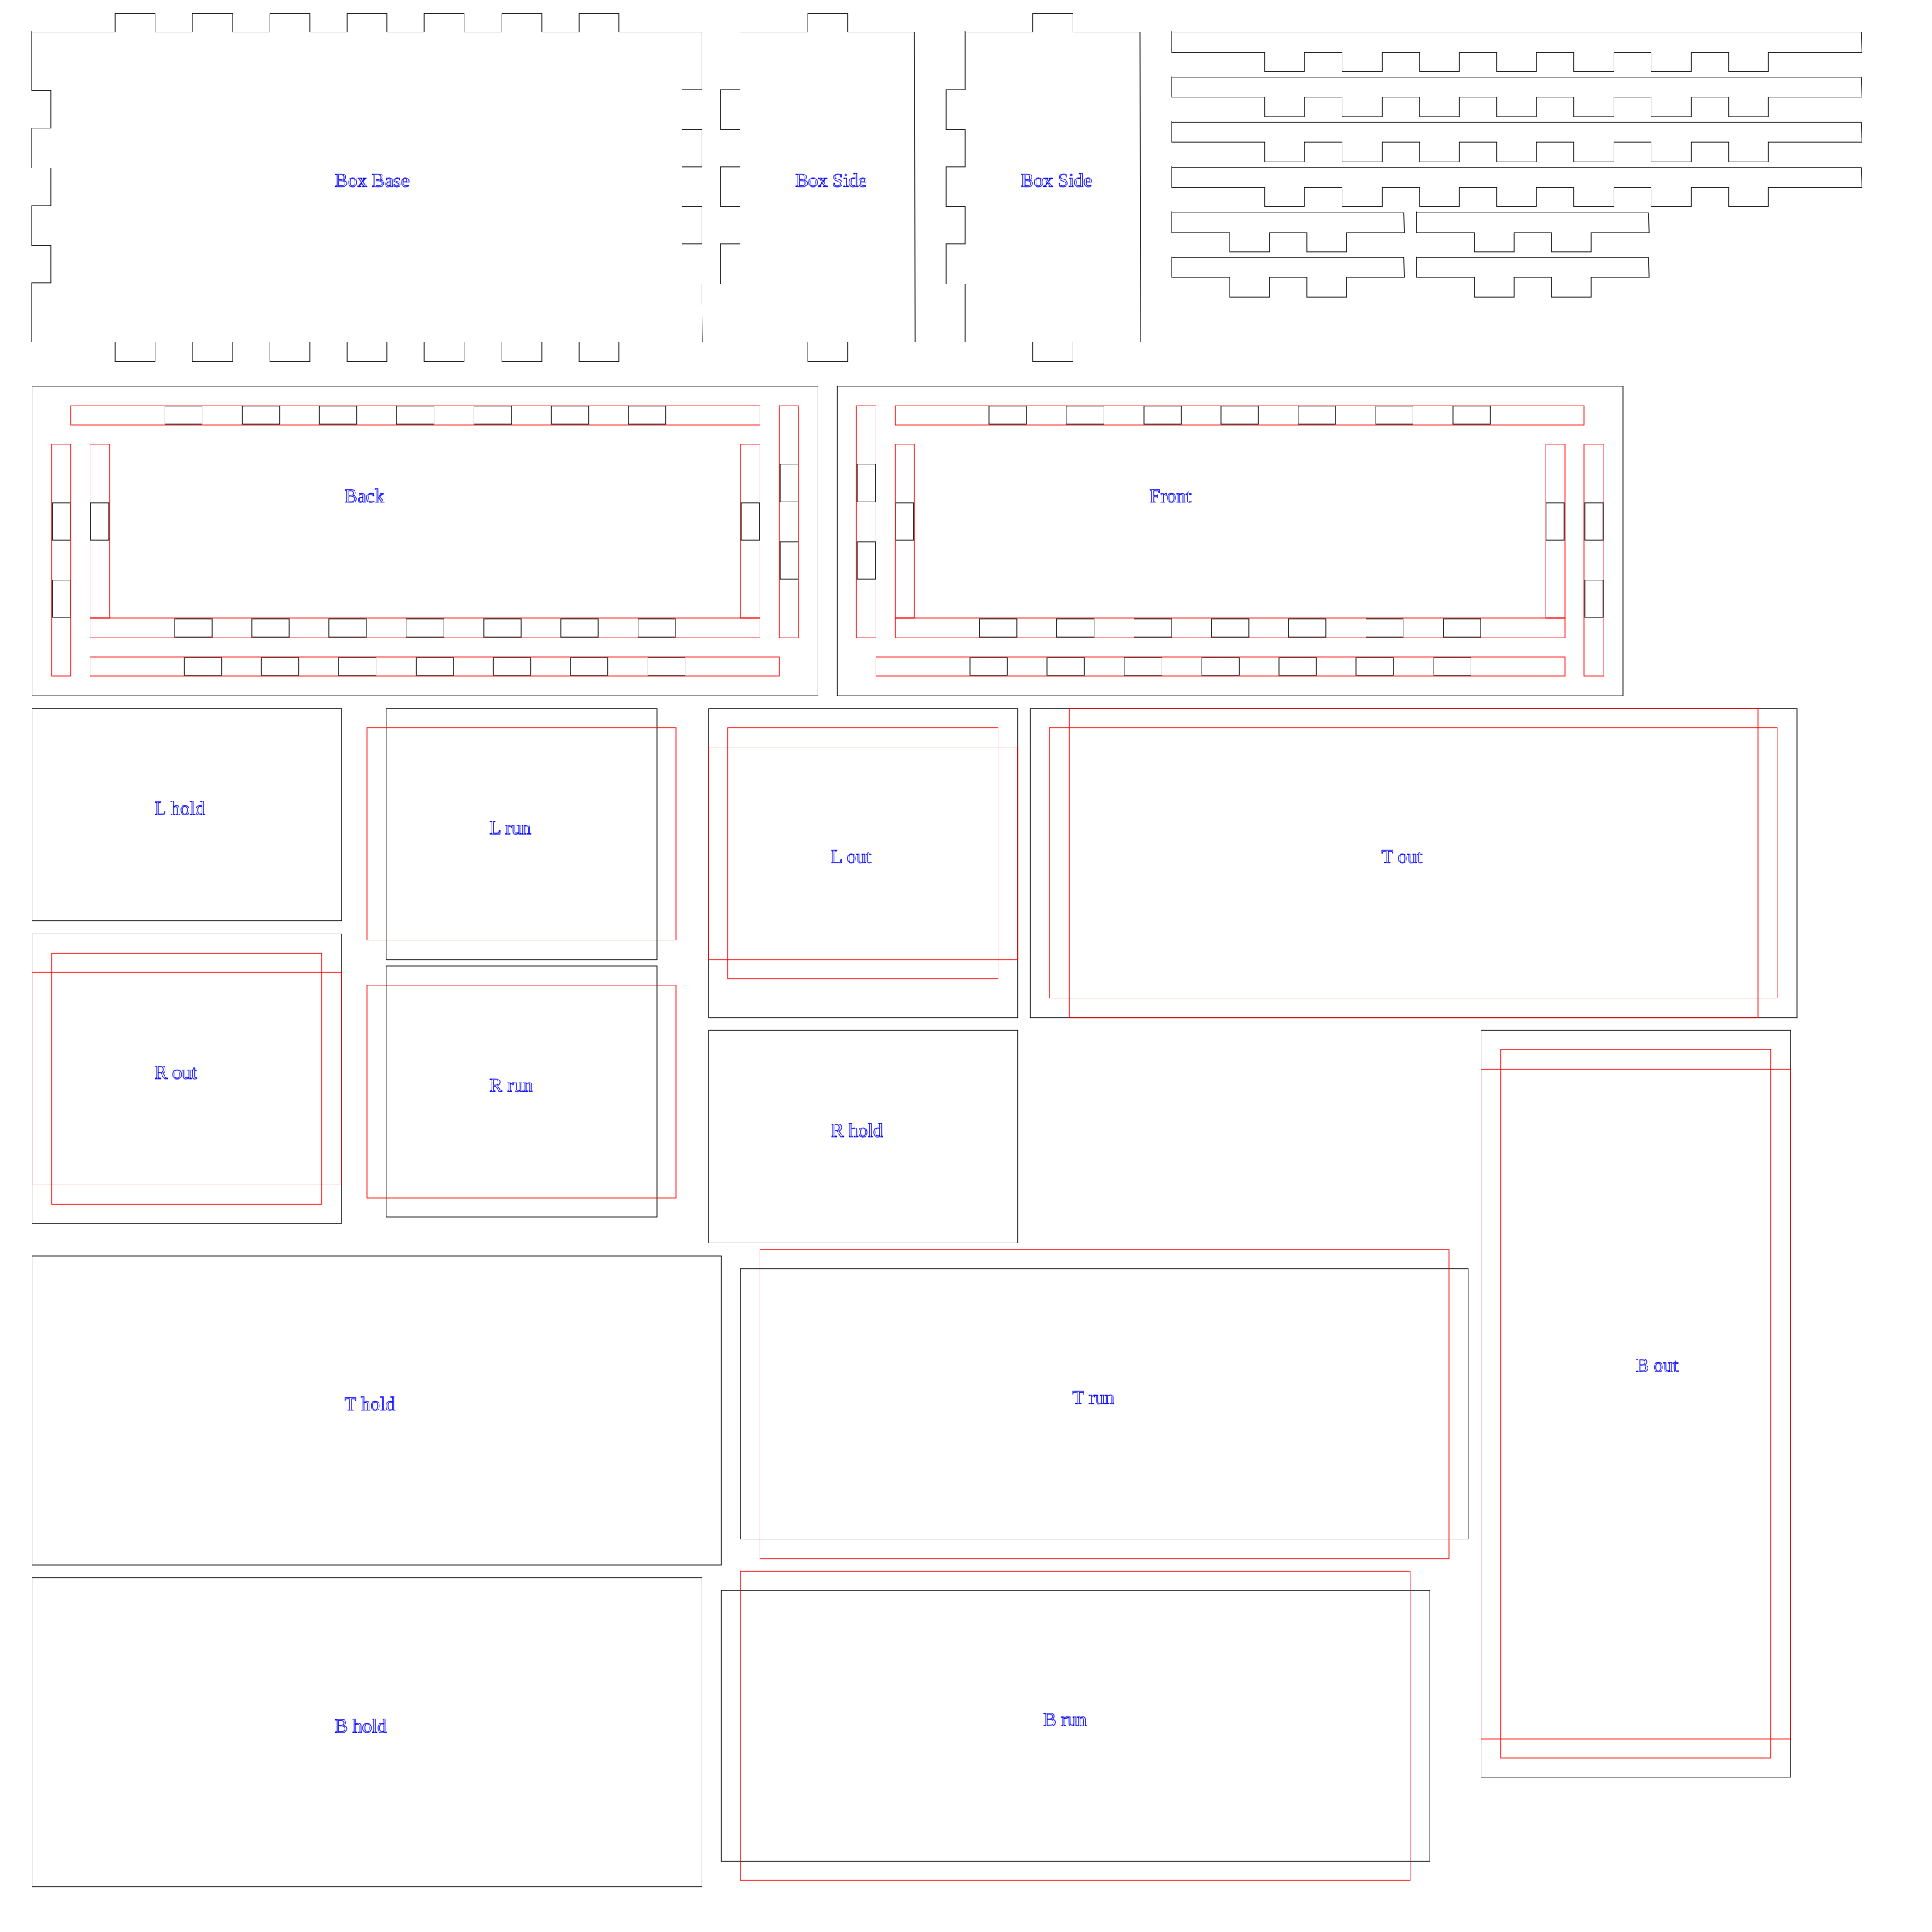
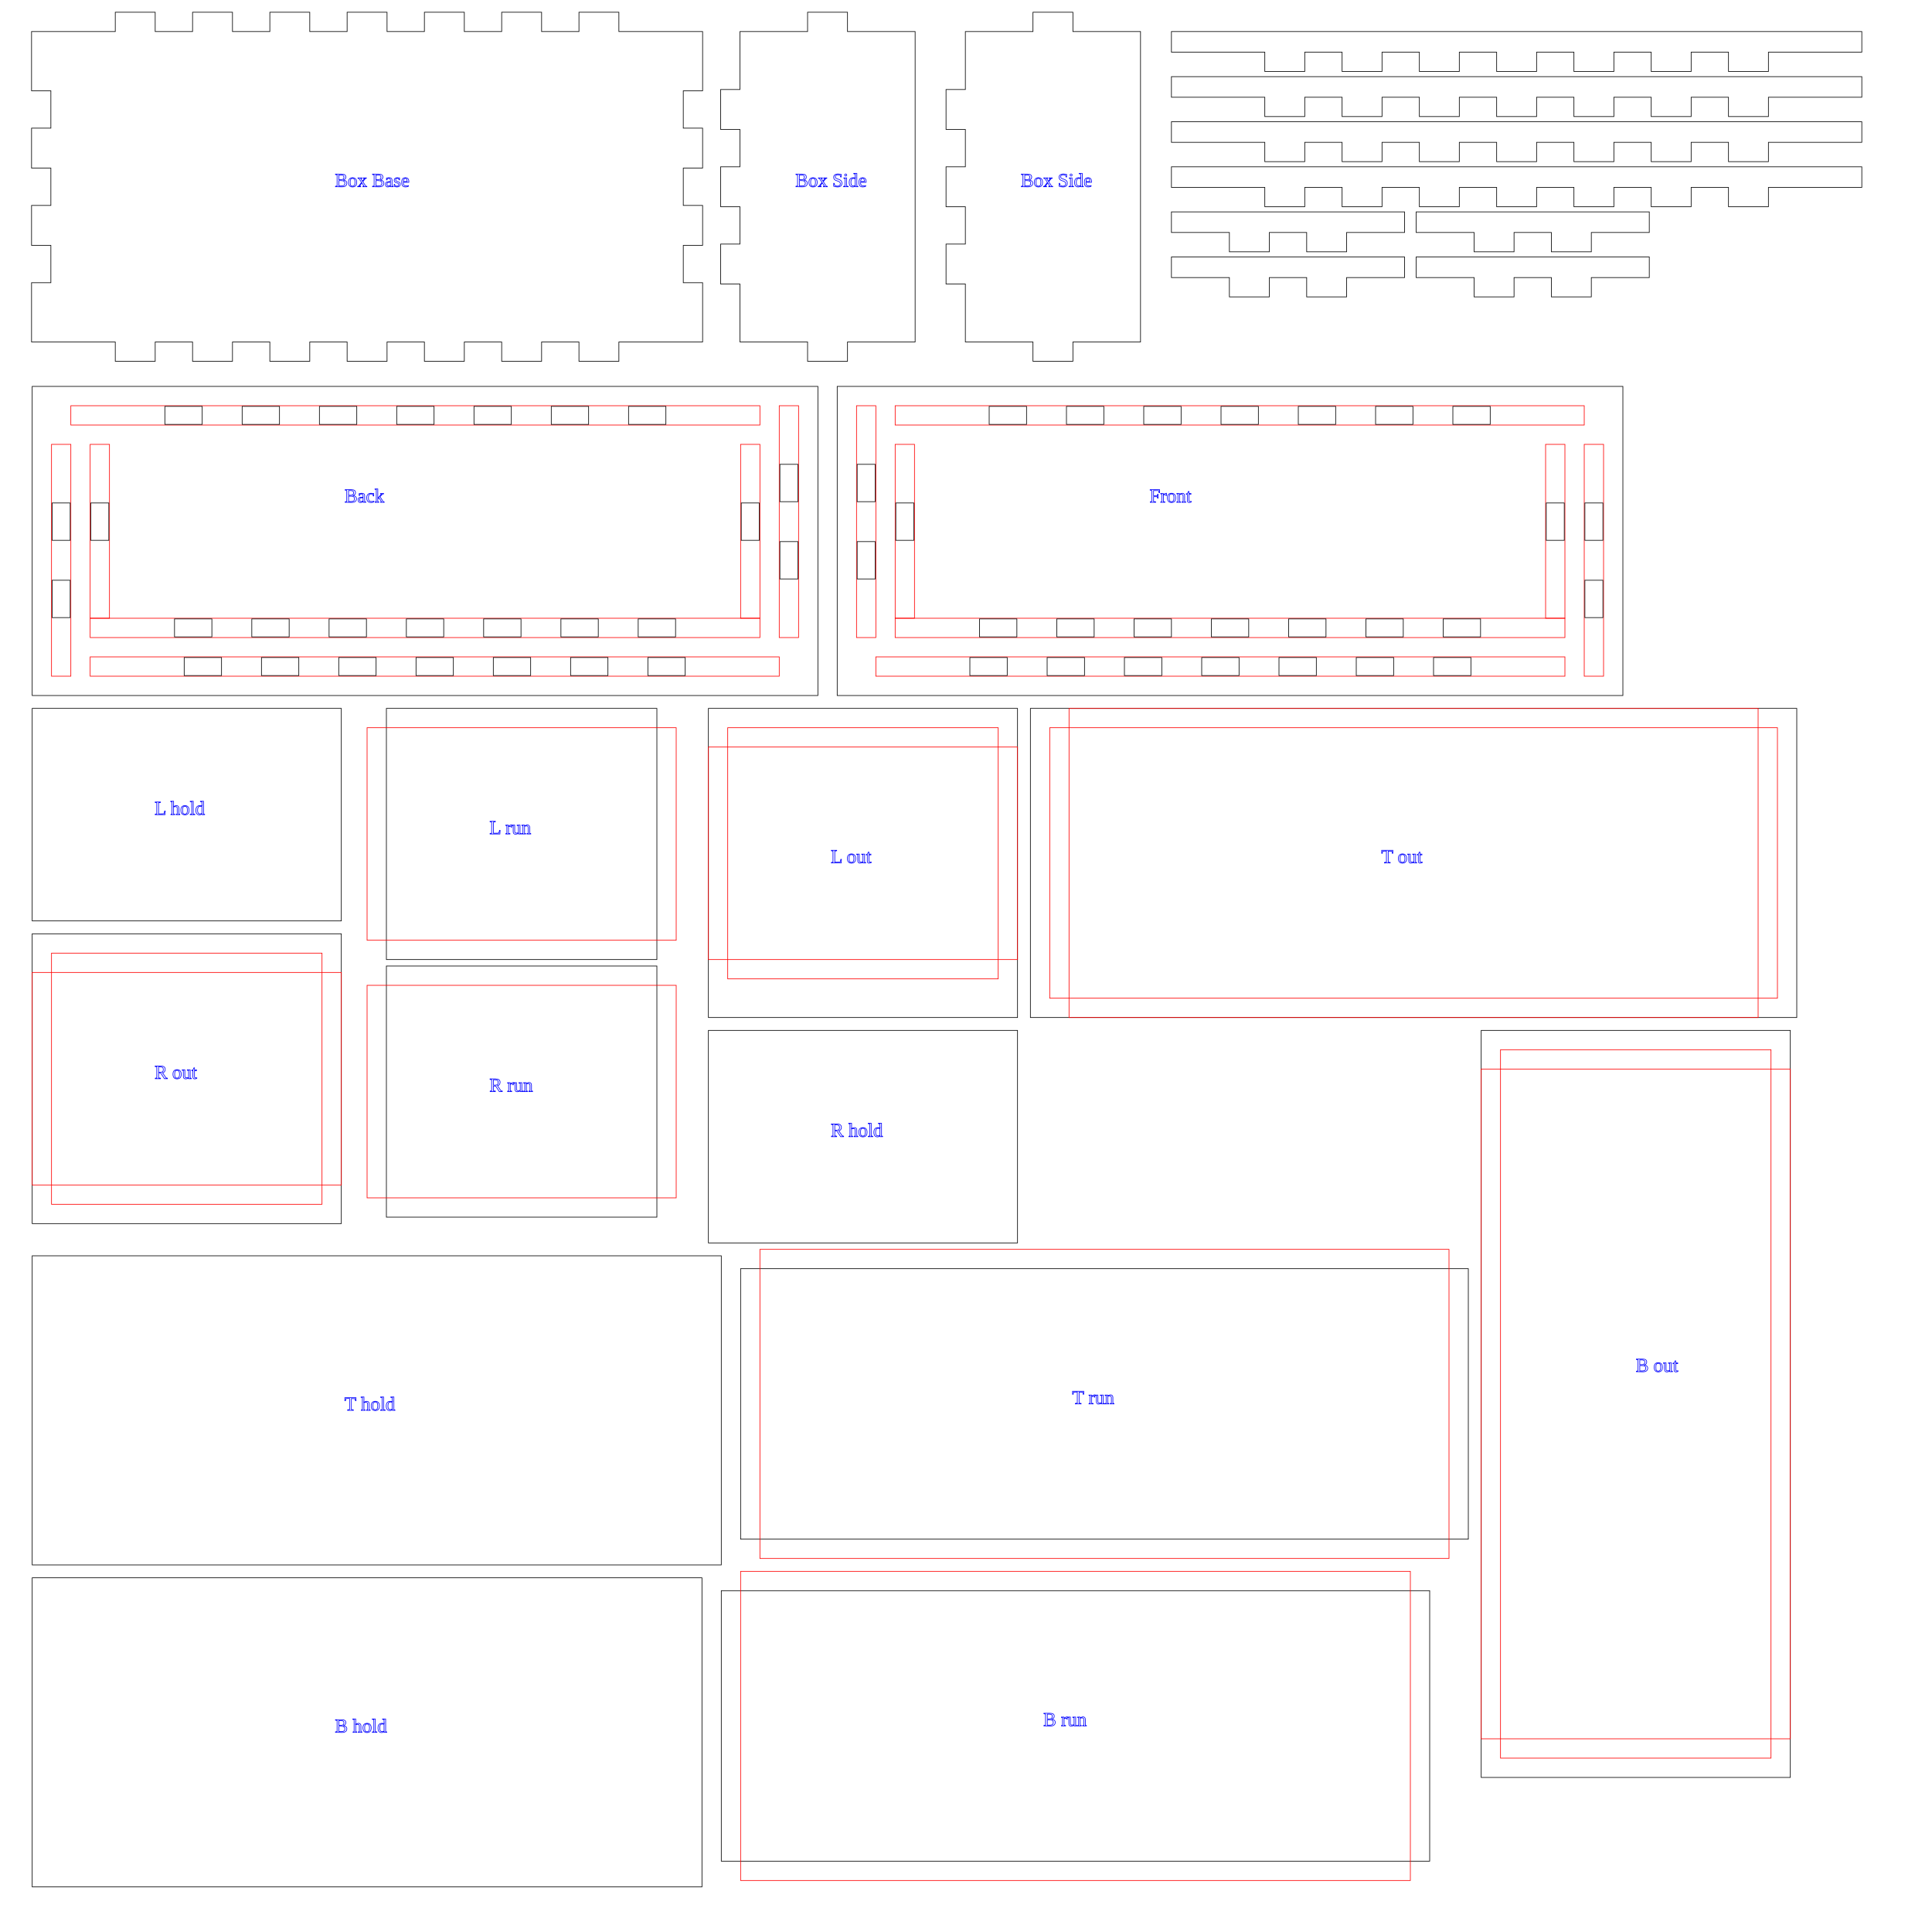
<svg xmlns="http://www.w3.org/2000/svg" width="300" height="300" viewBox="0 0 300 300">
  <defs>
</defs>
  <g id="box_base" fill="none" stroke="black" stroke-width="0.1">
-     <path d="M4.9,4.9 L4.9,11.0 V14.1 H7.9 V19.9 H4.9 V26.1 H7.9 V31.9 H4.9 V38.1 H7.9 V43.9 H4.9 L4.9,53.1 L15.0,53.1 H17.9 V56.1 H24.1 V53.1 H29.9 V56.1 H36.1 V53.1 H41.9 V56.1 H48.1 V53.1 H53.9 V56.1 H60.1 V53.1 H65.9 V56.1 H72.1 V53.1 H77.9 V56.1 H84.1 V53.1 H89.9 V56.1 H96.1 V53.1 L109.1,53.1 L109.0,47.0 V44.1 H105.9 V37.9 H109.0 V32.1 H105.9 V25.9 H109.0 V20.1 H105.9 V13.9 H109.0 L109.0,5 L99.0,5 H96.1 V2.1 H89.9 V5 H84.1 V2.1 H77.9 V5 H72.1 V2.1 H65.9 V5 H60.1 V2.1 H53.9 V5 H48.1 V2.1 H41.9 V5 H36.1 V2.1 H29.9 V5 H24.1 V2.1 H17.9 V5 L5,5 Z" />
+     <path d="M4.9,4.9 L4.9,10.9 V14.1 H7.9 V19.9 H4.9 V26.1 H7.9 V31.9 H4.9 V38.1 H7.9 V43.9 H4.9 L4.9,53.1 L14.9,53.1 H17.9 V56.1 H24.1 V53.1 H29.9 V56.1 H36.1 V53.1 H41.9 V56.1 H48.1 V53.1 H53.9 V56.1 H60.1 V53.1 H65.9 V56.1 H72.1 V53.1 H77.9 V56.1 H84.1 V53.1 H89.9 V56.1 H96.1 V53.1 L109.1,53.1 L109.1,46.9 V43.9 H106.1 V38.1 H109.1 V31.9 H106.1 V26.1 H109.1 V19.9 H106.1 V14.1 H109.1 L109.1,4.9 L99.1,4.9 H96.1 V1.9 H89.9 V4.9 H84.1 V1.9 H77.9 V4.9 H72.1 V1.9 H65.9 V4.9 H60.1 V1.9 H53.9 V4.9 H48.1 V1.9 H41.9 V4.9 H36.1 V1.9 H29.9 V4.9 H24.1 V1.9 H17.9 V4.9 L4.9,4.9 Z" />
    <text x="52.0" y="29.0" font-size="3" stroke="blue">Box Base</text>
  </g>
  <g id="box_side" fill="none" stroke="black" stroke-width="0.1">
-     <path d="M114.9,4.9 L114.9,11.0 V13.9 H111.9 V20.1 H114.9 V25.9 H111.9 V32.1 H114.9 V37.9 H111.9 V44.1 H114.9 L114.9,53.1 L122.5,53.1 H125.4 V56.1 H131.6 V53.1 L142.1,53.1 L142.0,5 L134.5,5 H131.6 V2.1 H125.4 V5 L115,5 Z" />
+     <path d="M114.9,4.9 L114.9,10.9 V13.9 H111.9 V20.1 H114.9 V25.9 H111.9 V32.1 H114.9 V37.9 H111.9 V44.1 H114.9 L114.9,53.1 L122.4,53.1 H125.4 V56.1 H131.6 V53.1 L142.1,53.1 L142.1,4.9 L134.6,4.9 H131.6 V1.9 H125.4 V4.9 L114.9,4.9 Z" />
    <text x="123.5" y="29.0" font-size="3" stroke="blue">Box Side</text>
  </g>
  <g id="box_side" fill="none" stroke="black" stroke-width="0.1">
-     <path d="M149.9,4.9 L149.9,11.0 V13.9 H146.9 V20.1 H149.9 V25.9 H146.9 V32.1 H149.9 V37.9 H146.9 V44.1 H149.9 L149.9,53.1 L157.5,53.1 H160.4 V56.1 H166.6 V53.1 L177.1,53.1 L177.0,5 L169.5,5 H166.6 V2.1 H160.4 V5 L150,5 Z" />
+     <path d="M149.9,4.9 L149.9,10.9 V13.9 H146.9 V20.1 H149.9 V25.9 H146.9 V32.1 H149.9 V37.9 H146.9 V44.1 H149.9 L149.9,53.1 L157.4,53.1 H160.4 V56.1 H166.6 V53.1 L177.1,53.1 L177.1,4.9 L169.6,4.9 H166.6 V1.9 H160.4 V4.9 L149.9,4.9 Z" />
    <text x="158.5" y="29.0" font-size="3" stroke="blue">Box Side</text>
  </g>
  <g id="top_rail" fill="none" stroke="black" stroke-width="0.1">
-     <path d="M181.9,4.9 L181.9,8.1 L193.5,8.1 H196.4 V11.1 H202.6 V8.1 H208.4 V11.1 H214.6 V8.1 H220.4 V11.1 H226.6 V8.1 H232.4 V11.1 H238.6 V8.1 H244.4 V11.1 H250.6 V8.1 H256.4 V11.1 H262.6 V8.1 H268.4 V11.1 H274.6 V8.1 L289.1,8.1 L289.0,5 L182,5 Z" />
+     <path d="M181.9,4.9 L181.9,8.1 L193.4,8.1 H196.4 V11.1 H202.6 V8.1 H208.4 V11.1 H214.6 V8.1 H220.4 V11.1 H226.6 V8.1 H232.4 V11.1 H238.6 V8.1 H244.4 V11.1 H250.6 V8.1 H256.4 V11.1 H262.6 V8.1 H268.4 V11.1 H274.6 V8.1 L289.1,8.1 L289.1,4.9 L181.9,4.9 Z" />
  </g>
  <g id="top_rail" fill="none" stroke="black" stroke-width="0.1">
-     <path d="M181.9,11.9 L181.9,15.1 L193.5,15.1 H196.4 V18.1 H202.6 V15.1 H208.4 V18.1 H214.6 V15.1 H220.4 V18.1 H226.6 V15.1 H232.4 V18.1 H238.6 V15.1 H244.4 V18.1 H250.6 V15.1 H256.4 V18.1 H262.6 V15.1 H268.4 V18.1 H274.6 V15.1 L289.1,15.1 L289.0,12 L182,12 Z" />
+     <path d="M181.9,11.9 L181.9,15.1 L193.4,15.1 H196.4 V18.1 H202.6 V15.1 H208.4 V18.1 H214.6 V15.1 H220.4 V18.1 H226.6 V15.1 H232.4 V18.1 H238.6 V15.1 H244.4 V18.1 H250.6 V15.1 H256.4 V18.1 H262.6 V15.1 H268.4 V18.1 H274.6 V15.1 L289.1,15.1 L289.1,11.9 L181.9,11.9 Z" />
  </g>
  <g id="top_rail" fill="none" stroke="black" stroke-width="0.1">
-     <path d="M181.9,18.9 L181.9,22.1 L193.5,22.1 H196.4 V25.1 H202.6 V22.1 H208.4 V25.1 H214.6 V22.1 H220.4 V25.1 H226.6 V22.1 H232.4 V25.1 H238.6 V22.1 H244.4 V25.1 H250.6 V22.1 H256.4 V25.1 H262.6 V22.1 H268.4 V25.1 H274.6 V22.1 L289.1,22.1 L289.0,19 L182,19 Z" />
+     <path d="M181.9,18.9 L181.9,22.1 L193.4,22.1 H196.4 V25.1 H202.6 V22.1 H208.4 V25.1 H214.6 V22.1 H220.4 V25.1 H226.6 V22.1 H232.4 V25.1 H238.6 V22.1 H244.4 V25.1 H250.6 V22.1 H256.4 V25.1 H262.6 V22.1 H268.4 V25.1 H274.6 V22.1 L289.1,22.1 L289.1,18.9 L181.9,18.9 Z" />
  </g>
  <g id="top_rail" fill="none" stroke="black" stroke-width="0.1">
-     <path d="M181.9,25.9 L181.9,29.1 L193.5,29.1 H196.4 V32.1 H202.6 V29.1 H208.4 V32.1 H214.6 V29.1 H220.4 V32.1 H226.6 V29.1 H232.4 V32.1 H238.6 V29.1 H244.4 V32.1 H250.6 V29.1 H256.4 V32.1 H262.6 V29.1 H268.4 V32.1 H274.6 V29.1 L289.1,29.1 L289.0,26 L182,26 Z" />
+     <path d="M181.9,25.9 L181.9,29.1 L193.4,29.1 H196.4 V32.1 H202.6 V29.1 H208.4 V32.1 H214.6 V29.1 H220.4 V32.1 H226.6 V29.1 H232.4 V32.1 H238.6 V29.1 H244.4 V32.1 H250.6 V29.1 H256.4 V32.1 H262.6 V29.1 H268.4 V32.1 H274.6 V29.1 L289.1,29.1 L289.1,25.9 L181.9,25.9 Z" />
  </g>
  <g id="side_rail" fill="none" stroke="black" stroke-width="0.1">
-     <path d="M181.9,32.9 L181.9,36.1 L188.0,36.1 H190.9 V39.1 H197.1 V36.1 H202.9 V39.1 H209.1 V36.1 L218.1,36.1 L218.0,33 L182,33 Z" />
+     <path d="M181.9,32.9 L181.9,36.1 L187.9,36.1 H190.9 V39.1 H197.1 V36.1 H202.9 V39.1 H209.1 V36.1 L218.1,36.1 L218.1,32.9 L181.9,32.9 Z" />
  </g>
  <g id="side_rail" fill="none" stroke="black" stroke-width="0.1">
-     <path d="M181.9,39.9 L181.9,43.1 L188.0,43.1 H190.9 V46.1 H197.1 V43.1 H202.9 V46.1 H209.1 V43.1 L218.1,43.1 L218.0,40 L182,40 Z" />
+     <path d="M181.9,39.9 L181.9,43.1 L187.9,43.1 H190.9 V46.1 H197.1 V43.1 H202.9 V46.1 H209.1 V43.1 L218.1,43.1 L218.1,39.9 L181.9,39.9 Z" />
  </g>
  <g id="side_rail" fill="none" stroke="black" stroke-width="0.1">
-     <path d="M219.9,32.9 L219.9,36.1 L226.0,36.1 H228.9 V39.1 H235.1 V36.1 H240.9 V39.1 H247.1 V36.1 L256.1,36.1 L256.0,33 L220,33 Z" />
+     <path d="M219.9,32.9 L219.9,36.1 L225.9,36.1 H228.9 V39.1 H235.1 V36.1 H240.9 V39.1 H247.1 V36.1 L256.1,36.1 L256.1,32.9 L219.9,32.9 Z" />
  </g>
  <g id="side_rail" fill="none" stroke="black" stroke-width="0.1">
-     <path d="M219.9,39.9 L219.9,43.1 L226.0,43.1 H228.9 V46.1 H235.1 V43.1 H240.9 V46.1 H247.1 V43.1 L256.1,43.1 L256.0,40 L220,40 Z" />
+     <path d="M219.9,39.9 L219.9,43.1 L225.9,43.1 H228.9 V46.1 H235.1 V43.1 H240.9 V46.1 H247.1 V43.1 L256.1,43.1 L256.1,39.9 L219.9,39.9 Z" />
  </g>
  <g id="back" fill="none" stroke="black" stroke-width="0.1">
    <rect x="5" y="60" width="122.0" height="48.0" stroke="black" />
    <rect x="8.0" y="69.0" width="3.0" height="36.0" stroke="red" />
    <rect x="121.0" y="63.0" width="3.0" height="36.0" stroke="red" />
    <rect x="11.0" y="63.0" width="107.0" height="3.0" stroke="red" />
    <rect x="14.0" y="102.0" width="107.0" height="3.0" stroke="red" />
    <rect x="14.0" y="69.0" width="3.0" height="27.0" stroke="red" />
    <rect x="115.0" y="69.0" width="3.0" height="27.0" stroke="red" />
    <rect x="14.0" y="96.0" width="104.0" height="3.0" stroke="red" />
    <rect x="14.1" y="78.1" width="2.8" height="5.8" stroke="black" />
    <rect x="115.1" y="78.1" width="2.8" height="5.8" stroke="black" />
    <rect x="27.1" y="96.1" width="5.8" height="2.8" stroke="black" />
    <rect x="39.1" y="96.1" width="5.8" height="2.8" stroke="black" />
    <rect x="51.1" y="96.1" width="5.8" height="2.8" stroke="black" />
    <rect x="63.1" y="96.1" width="5.8" height="2.8" stroke="black" />
    <rect x="75.1" y="96.1" width="5.8" height="2.8" stroke="black" />
    <rect x="87.1" y="96.1" width="5.8" height="2.8" stroke="black" />
    <rect x="99.1" y="96.1" width="5.8" height="2.8" stroke="black" />
    <rect x="25.6" y="63.1" width="5.8" height="2.8" stroke="black" />
    <rect x="28.6" y="102.1" width="5.8" height="2.8" stroke="black" />
    <rect x="37.6" y="63.1" width="5.8" height="2.8" stroke="black" />
    <rect x="40.6" y="102.1" width="5.8" height="2.8" stroke="black" />
    <rect x="49.6" y="63.1" width="5.8" height="2.8" stroke="black" />
    <rect x="52.6" y="102.1" width="5.8" height="2.8" stroke="black" />
    <rect x="61.6" y="63.1" width="5.8" height="2.8" stroke="black" />
    <rect x="64.6" y="102.1" width="5.8" height="2.8" stroke="black" />
    <rect x="73.6" y="63.1" width="5.8" height="2.8" stroke="black" />
    <rect x="76.6" y="102.1" width="5.8" height="2.8" stroke="black" />
    <rect x="85.6" y="63.1" width="5.8" height="2.8" stroke="black" />
    <rect x="88.6" y="102.1" width="5.8" height="2.8" stroke="black" />
    <rect x="97.6" y="63.1" width="5.8" height="2.8" stroke="black" />
    <rect x="100.6" y="102.1" width="5.8" height="2.8" stroke="black" />
    <rect x="8.1" y="78.1" width="2.8" height="5.8" stroke="black" />
    <rect x="121.1" y="72.1" width="2.8" height="5.8" stroke="black" />
    <rect x="8.1" y="90.1" width="2.8" height="5.8" stroke="black" />
    <rect x="121.1" y="84.1" width="2.8" height="5.8" stroke="black" />
    <text x="53.5" y="78.0" font-size="3" stroke="blue">Back</text>
  </g>
  <g id="front" fill="none" stroke="black" stroke-width="0.1">
    <rect x="130" y="60" width="122.0" height="48.0" stroke="black" />
    <rect x="133.0" y="63.0" width="3.0" height="36.0" stroke="red" />
    <rect x="246.0" y="69.0" width="3.0" height="36.0" stroke="red" />
    <rect x="139.0" y="63.0" width="107.0" height="3.0" stroke="red" />
    <rect x="136.0" y="102.0" width="107.0" height="3.0" stroke="red" />
    <rect x="139.0" y="69.0" width="3.0" height="27.0" stroke="red" />
    <rect x="240.0" y="69.0" width="3.0" height="27.0" stroke="red" />
    <rect x="139.0" y="96.0" width="104.0" height="3.0" stroke="red" />
    <rect x="139.1" y="78.1" width="2.8" height="5.8" stroke="black" />
    <rect x="240.1" y="78.1" width="2.8" height="5.8" stroke="black" />
    <rect x="152.1" y="96.1" width="5.8" height="2.8" stroke="black" />
    <rect x="164.1" y="96.1" width="5.8" height="2.8" stroke="black" />
    <rect x="176.1" y="96.1" width="5.8" height="2.8" stroke="black" />
    <rect x="188.1" y="96.1" width="5.8" height="2.8" stroke="black" />
    <rect x="200.1" y="96.1" width="5.8" height="2.8" stroke="black" />
    <rect x="212.1" y="96.1" width="5.8" height="2.8" stroke="black" />
    <rect x="224.1" y="96.1" width="5.8" height="2.8" stroke="black" />
    <rect x="153.6" y="63.1" width="5.8" height="2.8" stroke="black" />
    <rect x="150.6" y="102.1" width="5.8" height="2.8" stroke="black" />
    <rect x="165.6" y="63.1" width="5.8" height="2.8" stroke="black" />
    <rect x="162.6" y="102.1" width="5.8" height="2.8" stroke="black" />
    <rect x="177.6" y="63.1" width="5.8" height="2.8" stroke="black" />
    <rect x="174.6" y="102.1" width="5.8" height="2.8" stroke="black" />
    <rect x="189.6" y="63.1" width="5.8" height="2.8" stroke="black" />
    <rect x="186.6" y="102.1" width="5.8" height="2.8" stroke="black" />
    <rect x="201.6" y="63.1" width="5.8" height="2.8" stroke="black" />
    <rect x="198.6" y="102.1" width="5.8" height="2.8" stroke="black" />
    <rect x="213.6" y="63.1" width="5.8" height="2.8" stroke="black" />
    <rect x="210.6" y="102.1" width="5.8" height="2.8" stroke="black" />
    <rect x="225.6" y="63.1" width="5.8" height="2.8" stroke="black" />
    <rect x="222.6" y="102.1" width="5.8" height="2.8" stroke="black" />
    <rect x="133.1" y="72.1" width="2.8" height="5.8" stroke="black" />
    <rect x="246.1" y="78.1" width="2.8" height="5.8" stroke="black" />
    <rect x="133.1" y="84.1" width="2.8" height="5.8" stroke="black" />
    <rect x="246.1" y="90.1" width="2.8" height="5.8" stroke="black" />
    <text x="178.5" y="78.0" font-size="3" stroke="blue">Front</text>
  </g>
  <g id="left_hold" fill="none" stroke="black" stroke-width="0.1">
    <rect x="5" y="110" width="48.0" height="33.0" stroke="black" />
    <text x="24.0" y="126.5" font-size="3" stroke="blue">L hold</text>
  </g>
  <g id="left_run" fill="none" stroke="black" stroke-width="0.1">
    <rect x="60" y="110" width="42.0" height="39.0" stroke="black" />
    <rect x="57.0" y="113.0" width="48.0" height="33.0" stroke="red" />
    <text x="76.0" y="129.5" font-size="3" stroke="blue">L run</text>
  </g>
  <g id="left_out" fill="none" stroke="black" stroke-width="0.1">
    <rect x="110" y="110" width="48.0" height="48.0" stroke="black" />
    <rect x="113.0" y="113.0" width="42.0" height="39.0" stroke="red" />
    <rect x="110" y="116.0" width="48.0" height="33.0" stroke="red" />
    <text x="129.0" y="134.0" font-size="3" stroke="blue">L out</text>
  </g>
  <g id="right_hold" fill="none" stroke="black" stroke-width="0.1">
    <rect x="110" y="160" width="48.0" height="33.0" stroke="black" />
    <text x="129.0" y="176.5" font-size="3" stroke="blue">R hold</text>
  </g>
  <g id="right_run" fill="none" stroke="black" stroke-width="0.1">
    <rect x="60" y="150" width="42.0" height="39.0" stroke="black" />
    <rect x="57.0" y="153.0" width="48.0" height="33.0" stroke="red" />
    <text x="76.0" y="169.5" font-size="3" stroke="blue">R run</text>
  </g>
  <g id="right_out" fill="none" stroke="black" stroke-width="0.1">
    <rect x="5" y="145" width="48.0" height="45.0" stroke="black" />
    <rect x="8.0" y="148.0" width="42.0" height="39.0" stroke="red" />
    <rect x="5" y="151.0" width="48.0" height="33.0" stroke="red" />
    <text x="24.0" y="167.5" font-size="3" stroke="blue">R out</text>
  </g>
  <g id="top_hold" fill="none" stroke="black" stroke-width="0.1">
    <rect x="5" y="195" width="107.0" height="48.0" stroke="black" />
    <text x="53.5" y="219.0" font-size="3" stroke="blue">T hold</text>
  </g>
  <g id="top_run" fill="none" stroke="black" stroke-width="0.1">
    <rect x="115" y="197" width="113.0" height="42.0" stroke="black" />
    <rect x="118.0" y="194.0" width="107.0" height="48.0" stroke="red" />
    <text x="166.5" y="218.0" font-size="3" stroke="blue">T run</text>
  </g>
  <g id="top_out" fill="none" stroke="black" stroke-width="0.1">
    <rect x="160" y="110" width="119.0" height="48.0" stroke="black" />
    <rect x="163.0" y="113.0" width="113.0" height="42.0" stroke="red" />
    <rect x="166.0" y="110" width="107.0" height="48.0" stroke="red" />
    <text x="214.5" y="134.0" font-size="3" stroke="blue">T out</text>
  </g>
  <g id="bottom_hold" fill="none" stroke="black" stroke-width="0.1">
    <rect x="5" y="245" width="104.0" height="48.0" stroke="black" />
    <text x="52.0" y="269.0" font-size="3" stroke="blue">B hold</text>
  </g>
  <g id="bottom_run" fill="none" stroke="black" stroke-width="0.1">
    <rect x="112" y="247" width="110.0" height="42.0" stroke="black" />
    <rect x="115.0" y="244.0" width="104.0" height="48.0" stroke="red" />
    <text x="162.0" y="268.0" font-size="3" stroke="blue">B run</text>
  </g>
  <g id="bottom_out" fill="none" stroke="black" stroke-width="0.1">
    <rect x="230" y="160" width="48.0" height="116.0" stroke="black" />
    <rect x="233.0" y="163.0" width="42.0" height="110.0" stroke="red" />
    <rect x="230" y="166.0" width="48.0" height="104.0" stroke="red" />
    <text x="254.0" y="213.0" font-size="3" stroke="blue">B out</text>
  </g>
</svg>
